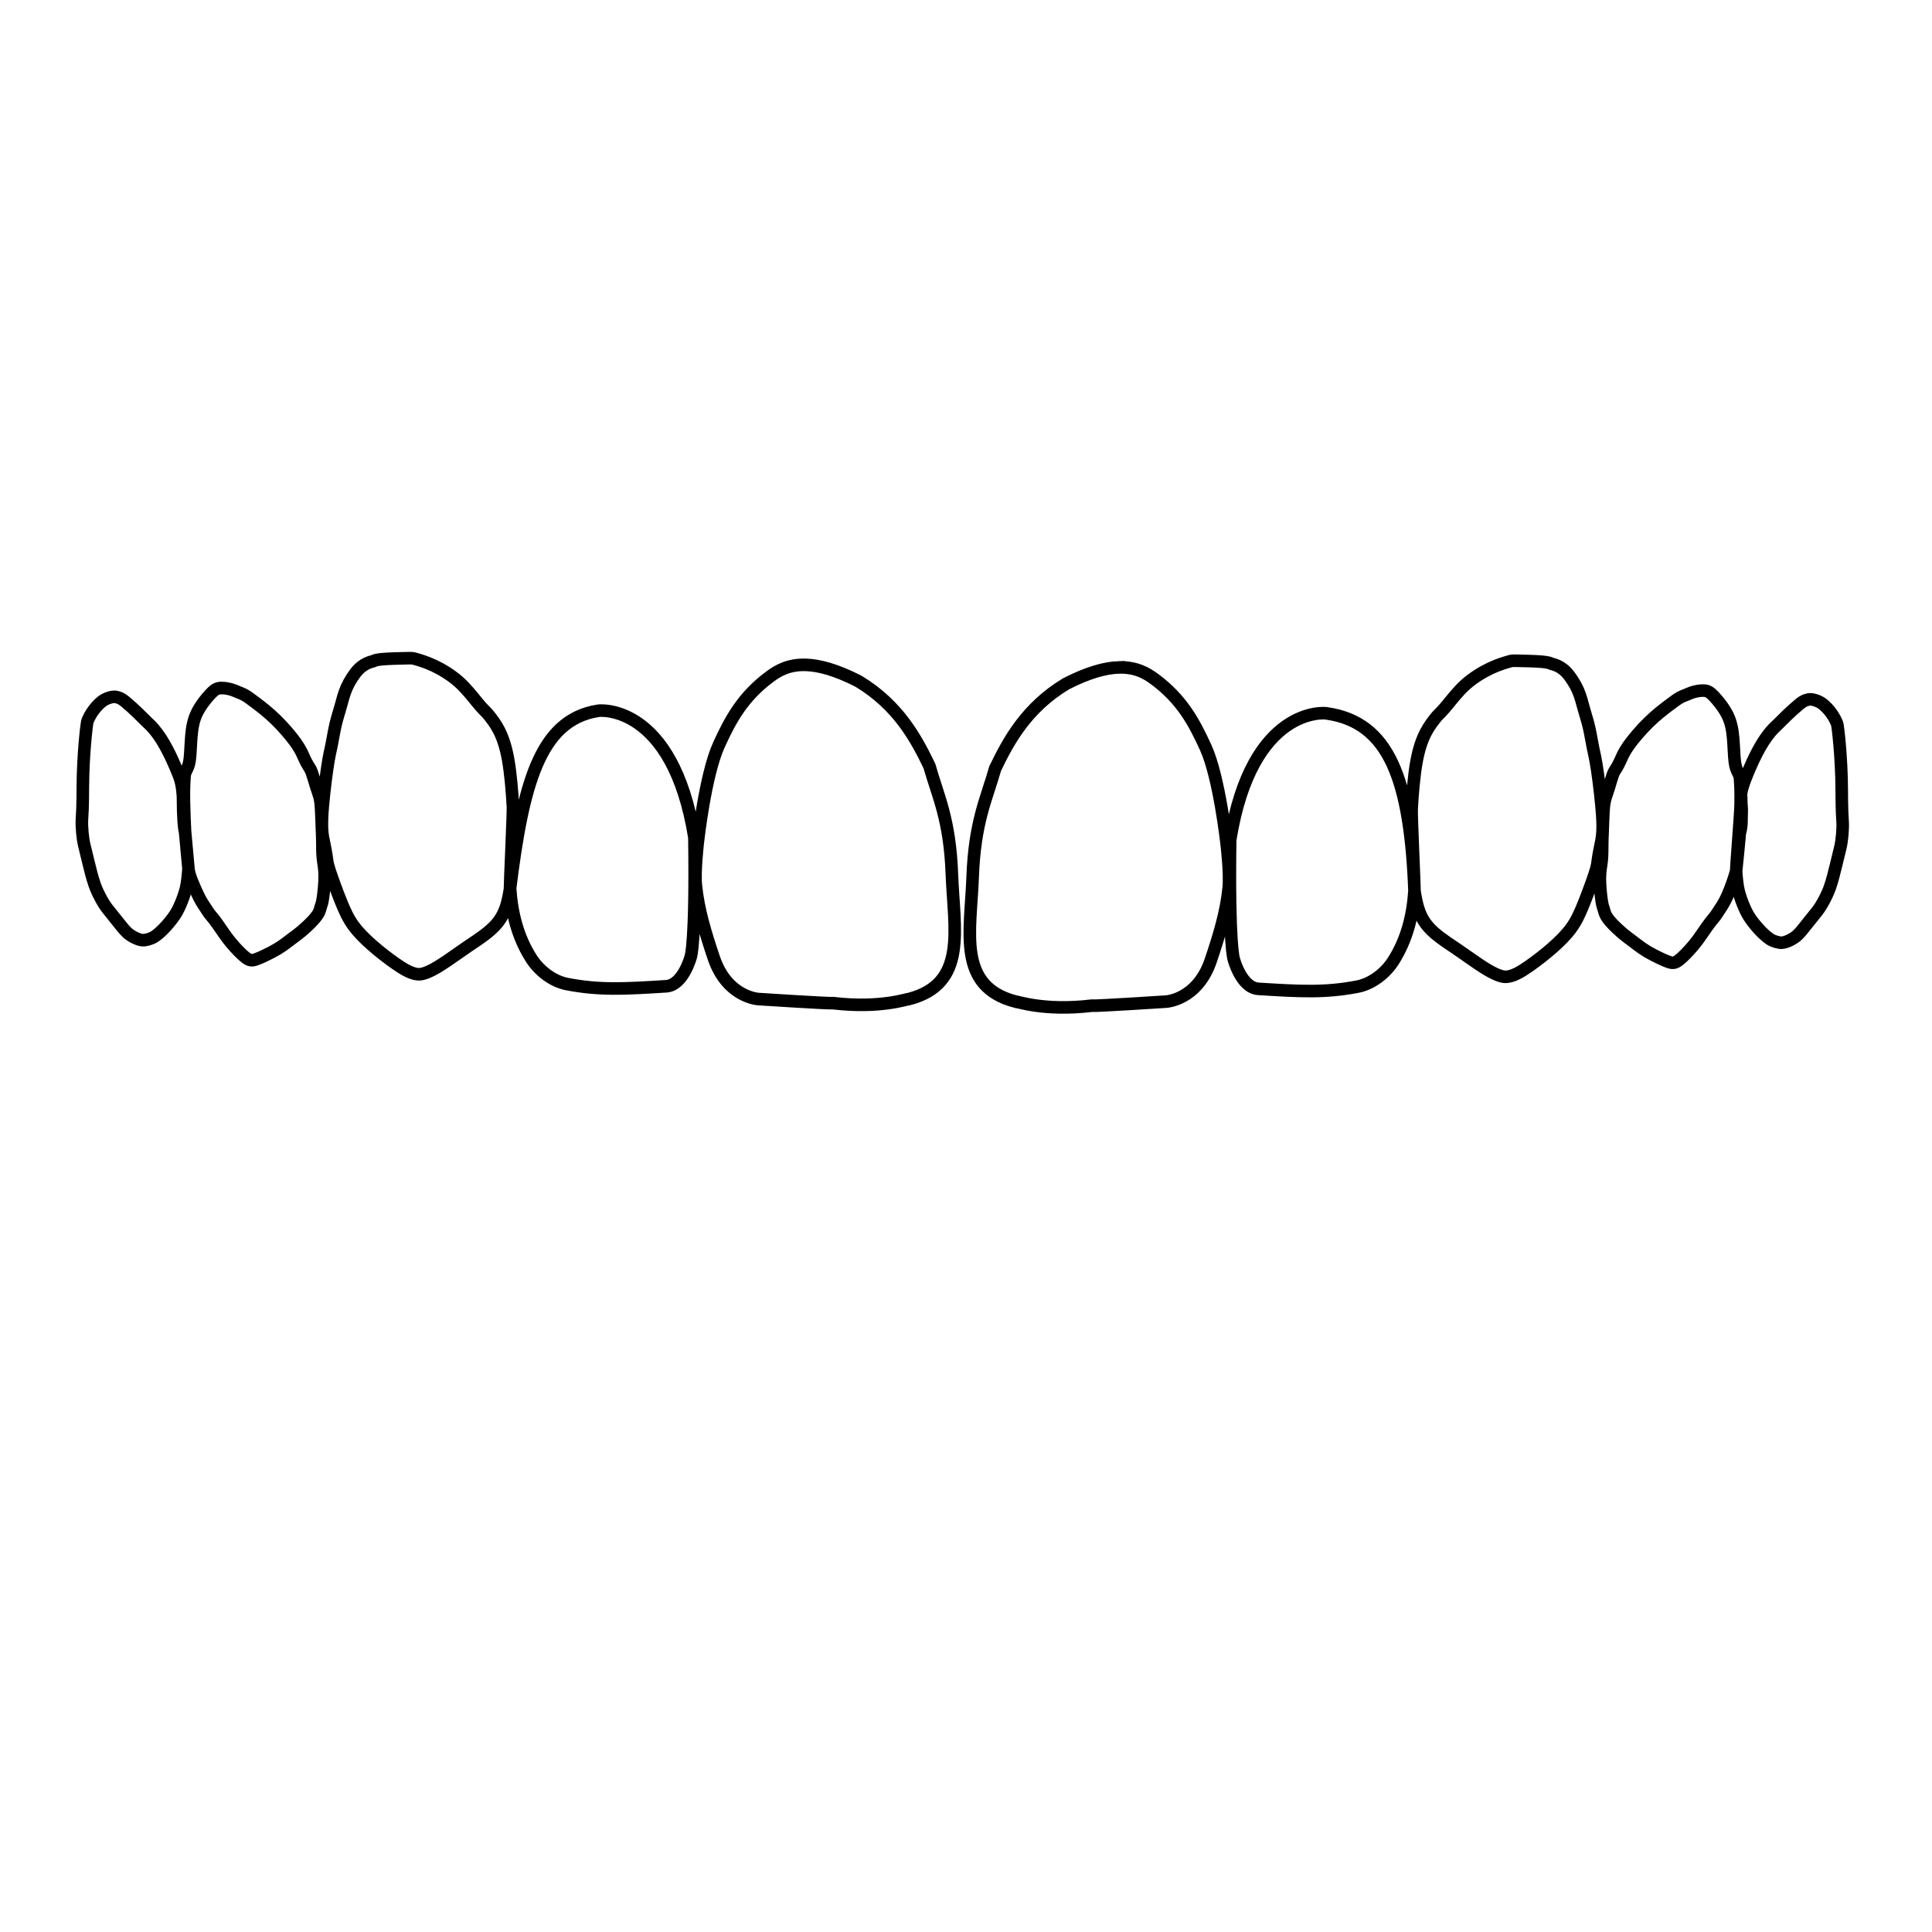
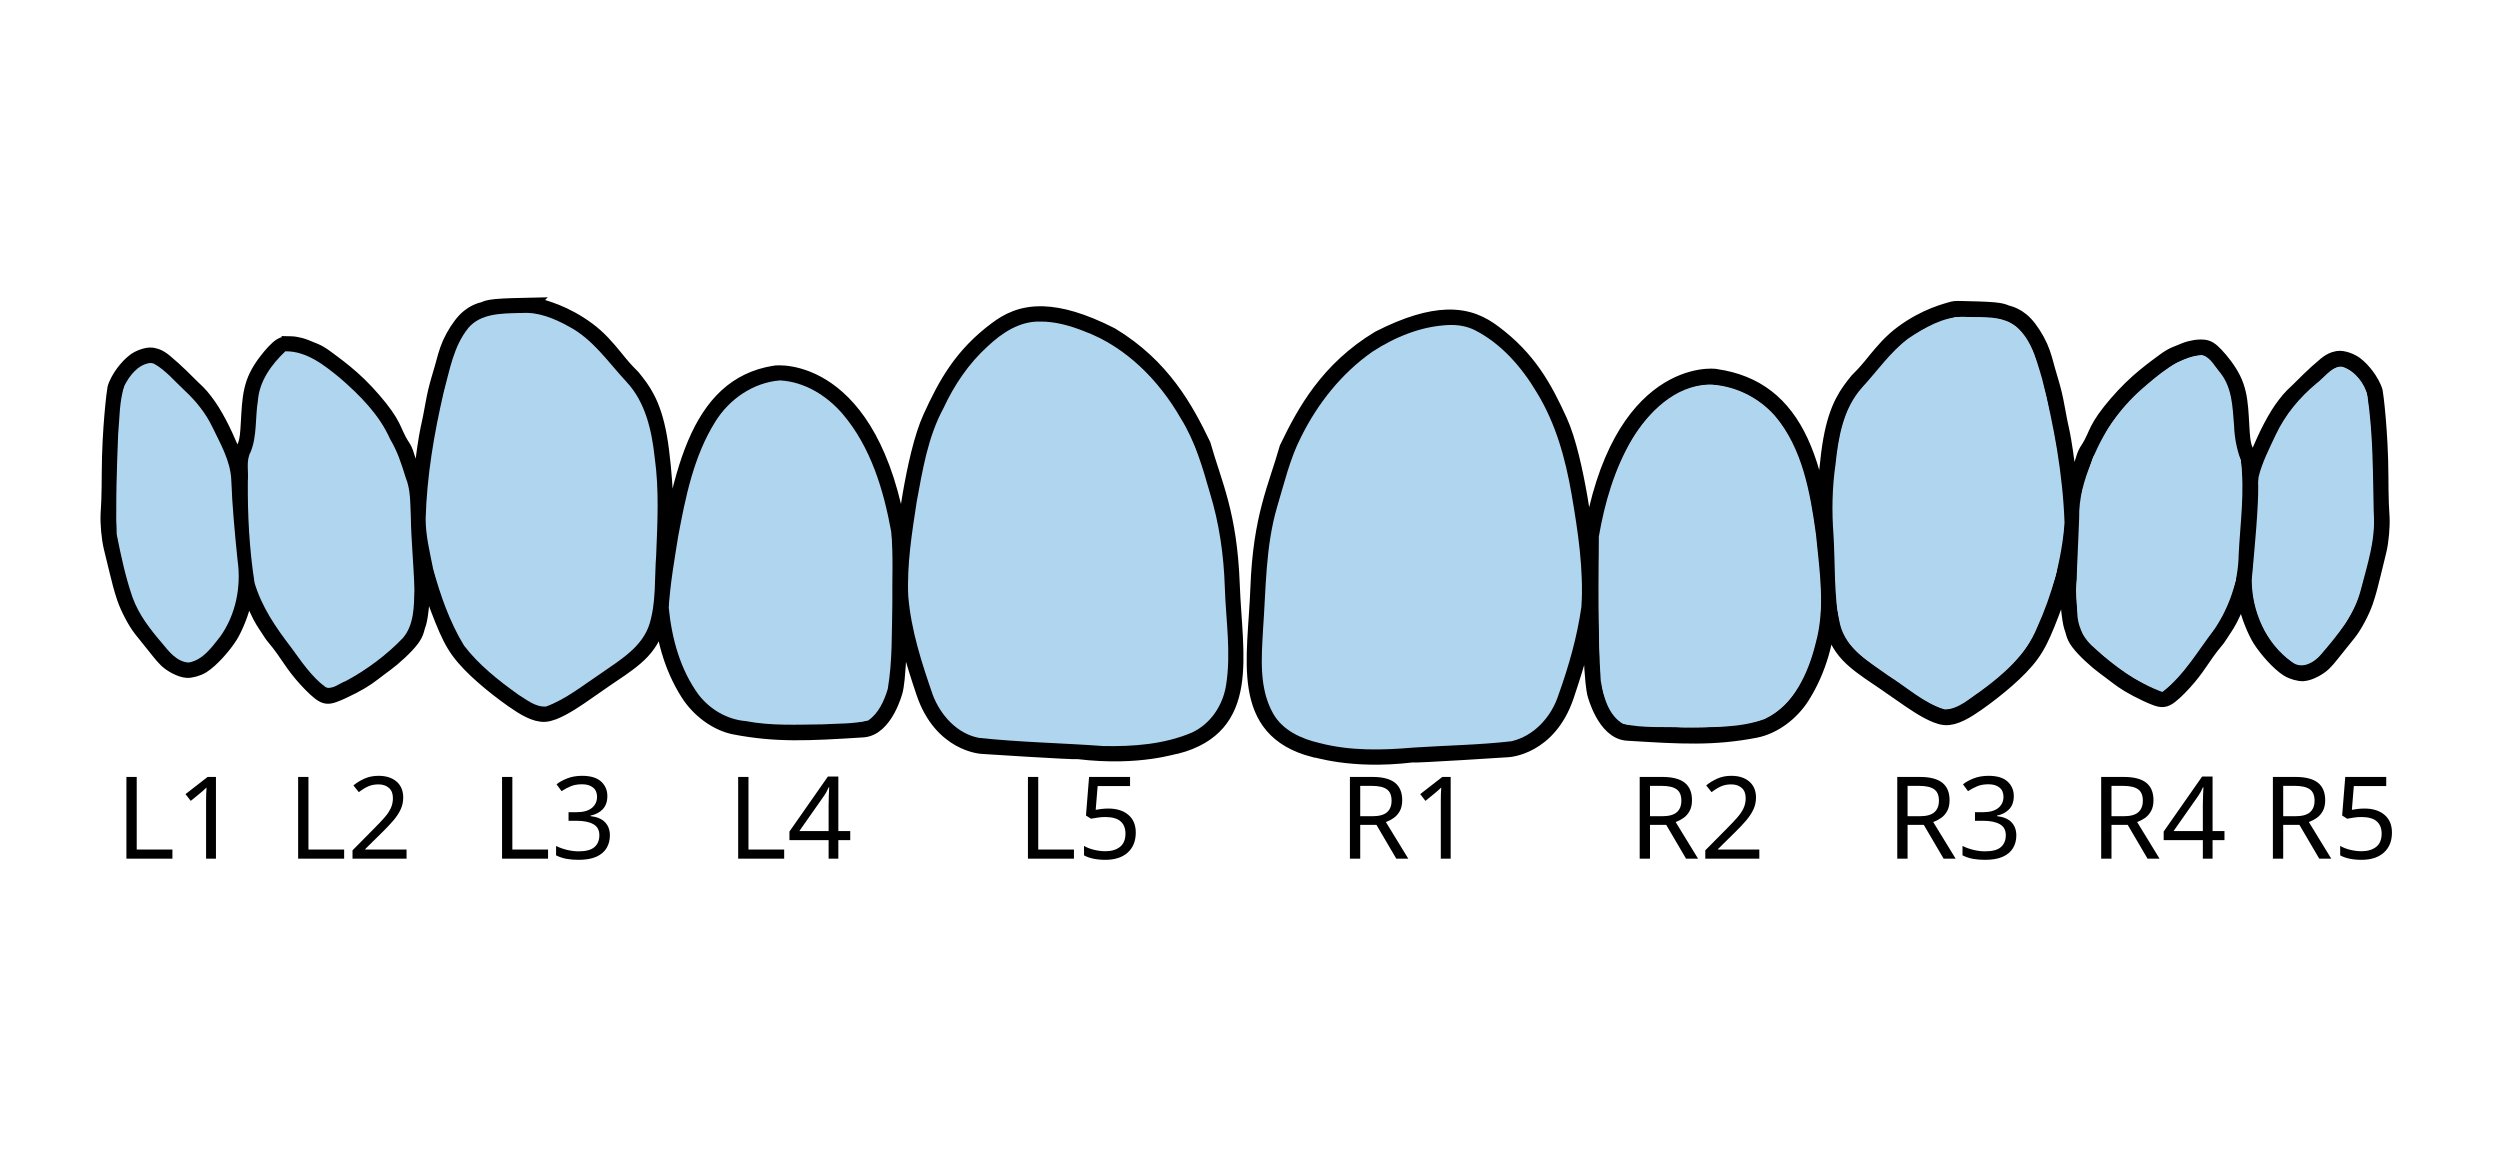
- <svg xmlns="http://www.w3.org/2000/svg" width="1080" height="1080" viewBox="0 0 1080 1080">
-   <g id="layer1">
-     <path id="path1" fill="none" stroke="#000000" stroke-width="7.027" d="m227.293,367.955c-3.3,0.07-9.899,0.204-13.603,0.54-3.704,0.336-4.51,0.875-5.183,1.144-0.674,0.27-1.213,0.269-2.56,0.808-1.347,0.538-3.579,1.656-5.787,3.994-2.208,2.338-4.753,6.298-6.345,9.881-1.592,3.583-2.417,7.139-3.359,10.503-0.942,3.363-2.02,6.6-2.896,10.371-0.876,3.771-1.546,8.084-2.22,11.383-0.674,3.3-1.346,5.586-2.424,12.926-1.078,7.34-2.559,19.734-2.896,27.546-0.337,7.812,0.47,11.041,1.144,14.206,0.673,3.165,1.21,6.263,1.48,8.283,0.27,2.02,0.269,2.964,1.616,7.14,1.347,4.175,4.046,11.592,6.336,17.27,2.29,5.678,4.211,9.7,6.935,13.444,2.725,3.744,6.42,7.443,10.485,11.011,4.065,3.568,8.583,7.089,13.045,10.217,4.461,3.128,9.561,6.295,13.753,5.969,4.191-0.327,10.649-4.463,14.878-7.321,4.229-2.858,7.448-5.229,11.424-7.925,3.976-2.696,8.843-5.808,12.736-9.168,3.892-3.36,7.128-7.289,9.118-13.535,0.905-2.838,1.606-6.404,2.179-10.004,0.937,14.138,4.359,27.295,11.71,38.934,4.431,7.016,12.052,12.984,20.202,14.547,17.906,3.433,31.66,2.714,55.355,1.212,9.572-0.607,13.739-16.567,13.739-16.567,0,0,2.828-7.274,2.02-66.671-12.122-75.155-53.335-71.114-54.143-70.71-32.718,5.354-41.801,42.207-48.949,99.652-0.062-3.103,1.842-42.255,1.641-46.108-0.436-8.382-1.322-18.749-2.673-26.325-1.352-7.576-3.219-12.674-5.206-16.512-1.987-3.839-4.106-6.465-6.227-9.091-1.616-1.616-3.234-3.232-5.792-6.327-2.557-3.095-6.123-7.757-10.358-11.529-4.235-3.772-9.488-6.954-13.893-9.023-4.405-2.069-8.245-3.166-10.113-3.699-1.867-0.533-1.87-0.535-5.17-0.467zm621.254,1.43c-3.3-0.07-3.302-0.07-5.17,0.467-1.867,0.533-5.707,1.63-10.113,3.699-4.405,2.069-9.658,5.251-13.893,9.023-4.235,3.772-7.801,8.433-10.358,11.529-2.557,3.095-4.175,4.711-5.791,6.327-2.121,2.626-4.241,5.253-6.227,9.091-1.987,3.838-3.854,8.936-5.206,16.512-1.352,7.576-2.238,17.943-2.673,26.325-0.2,3.853,1.695,43.799,1.637,46.902-2.28-63.982-14.378-95.4-48.945-100.446-0.808-0.404-42.022-4.444-54.143,70.71-0.808,59.396,2.02,66.671,2.02,66.671,0,0,4.167,15.96,13.739,16.567,23.696,1.502,37.449,2.221,55.355-1.212,8.15-1.563,15.771-7.531,20.202-14.547,7.351-11.639,10.773-24.796,11.71-38.934,0.573,3.599,1.274,7.165,2.179,10.003,1.991,6.246,5.226,10.174,9.118,13.535,3.892,3.36,8.76,6.472,12.736,9.168,3.976,2.696,7.195,5.067,11.424,7.925,4.229,2.858,10.687,6.994,14.878,7.321,4.191,0.327,9.291-2.841,13.753-5.968,4.461-3.128,8.98-6.649,13.044-10.217,4.065-3.568,7.76-7.267,10.485-11.011,2.725-3.744,4.645-7.766,6.935-13.444,2.29-5.678,4.989-13.095,6.336-17.27,1.347-4.175,1.346-5.119,1.616-7.14,0.27-2.02,0.806-5.118,1.48-8.283,0.674-3.165,1.481-6.395,1.144-14.206-0.336-7.812-1.818-20.206-2.896-27.546-1.077-7.34-1.75-9.627-2.424-12.926-0.674-3.3-1.344-7.612-2.219-11.383-0.876-3.771-1.954-7.008-2.896-10.371-0.942-3.363-1.762-6.92-3.354-10.503-1.592-3.583-4.142-7.543-6.35-9.881-2.208-2.338-4.44-3.455-5.787-3.994-1.347-0.538-1.886-0.538-2.56-0.808-0.674-0.27-1.48-0.807-5.183-1.144-3.704-0.336-10.303-0.473-13.603-0.54zm-397.976,2.283c-9.441-0.325-15.451,3.031-20.166,6.536-15.147,11.26-21.972,23.793-28.572,38.285-7.634,16.762-11.715,54.003-11.715,54.003,0,0-1.931,16.217-1.144,24.283,1.353,13.862,5.565,27.369,9.999,40.572,7.514,22.375,25.145,23.143,25.145,23.143,0,0,39.426,2.568,41.712,2.283,26.571,3.143,41.716-2.568,42.288-2.283,32.857-8.571,25.139-38.859,23.997-69.716-1.143-30.857-7.711-43.428-12.568-60.57-7.428-15.428-17.429-33.997-39.715-47.426-12.5-6.375-21.918-8.856-29.262-9.109zm174.699,1.43c-7.343,0.253-16.762,2.734-29.262,9.109-22.285,13.429-32.286,31.998-39.715,47.426-4.857,17.143-11.425,29.718-12.568,60.575-1.143,30.857-8.86,61.14,23.997,69.712,0.572-0.285,15.717,5.43,42.288,2.288,2.286,0.285,41.712-2.288,41.712-2.288,0,0,17.631-0.769,25.145-23.143,4.434-13.204,8.646-26.71,9.999-40.572,0.787-8.066-1.144-24.283-1.144-24.283,0,0-4.081-37.236-11.715-53.998-6.6-14.492-13.425-27.03-28.572-38.289-4.715-3.505-10.725-6.861-20.166-6.536zM124.208,384.613c-0.477-0.009-0.938,0.007-1.366,0.053-1.714,0.191-2.932,0.865-5.17,3.218-2.238,2.353-5.498,6.387-7.498,10.435-2,4.048-2.741,8.111-3.159,12.808-0.418,4.698-0.511,10.029-0.94,13.362-0.429,3.333-1.192,4.667-1.716,5.714-0.524,1.048-0.81,1.811-0.953,2.192-0.143,0.381-0.143,0.379-0.286,2.378-0.143,2-0.429,6.002-0.286,13.716,0.09,4.85,0.345,10.816,0.608,16.449-0.083-0.339-0.205-0.687-0.25-1.008-0.623-4.495-0.545-6.251-0.787-10.729-0.109-2.016-0.028-6.419-0.158-8.456-0.307-4.797-0.98-7.851-2.001-10.671-0.785-2.167-2.618-6.463-4.067-9.6-1.76-3.812-3.694-7.55-5.914-11.097-1.424-2.276-4.02-5.79-5.923-7.684-0.801-0.798-1.629-1.573-2.451-2.351-0.987-0.935-2.552-2.494-3.518-3.463-0.419-0.421-0.839-0.841-1.262-1.257-1.905-1.874-5.123-4.786-7.194-6.477-1.161-0.948-2.393-1.77-3.799-2.229-0.454-0.148-0.927-0.265-1.412-0.345-2.196-0.362-5.745,1.025-7.534,2.383-1.83,1.39-3.438,3.151-4.852,5.029-1.296,1.722-3.108,4.755-3.599,6.845-0.196,0.834-2.34,17.2-2.415,36.624-0.014,3.924-0.048,7.845-0.186,11.751-0.07,1.989-0.217,3.981-0.318,5.973-0.2,3.954,0.371,10.384,1.303,14.238,0.392,1.623,1.482,6.026,2.396,9.849,0.991,4.142,2.03,8.28,3.404,12.282,1.375,4.004,4.525,10.159,7.162,13.467,1.875,2.351,5.316,6.58,7.616,9.5,1.036,1.315,2.11,2.59,3.286,3.726,1.98,1.913,6.048,4.155,8.787,4.321,1.465,0.089,4.538-0.659,6.5-1.906,4.016-2.554,9.306-8.63,11.946-12.831,2.105-3.349,5.226-10.702,6.205-16.399,0.269-1.566,0.714-5.04,0.935-8.71,0.007,0.026-5.35-58.959,0.014,0.061,0.345,3.798,3.047,9.473,4.857,13.521,1.81,4.048,3.432,6.335,4.48,7.907,1.048,1.571,1.523,2.429,2.238,3.381,0.714,0.952,1.667,1.996,2.81,3.472,1.143,1.476,2.476,3.383,3.976,5.574,1.5,2.19,3.166,4.668,5.642,7.621,2.476,2.952,5.763,6.378,8.025,8.093,2.262,1.714,3.5,1.713,5.81,0.903,2.309-0.81,5.69-2.427,8.333-3.808,2.643-1.381,4.546-2.525,6.332-3.763,1.786-1.238,3.451-2.572,5.165-3.858,1.714-1.286,3.476-2.52,5.524-4.235,2.048-1.714,4.385-3.907,6.123-5.764,1.738-1.857,2.878-3.378,3.545-4.711,0.667-1.333,0.858-2.477,1.144-3.381,0.286-0.905,0.668-1.571,1.144-4.666,0.476-3.095,1.046-8.623,0.999-12.718-0.047-4.095-0.713-6.762-1.021-9.804-0.308-3.042-0.258-6.456-0.286-9.028-0.028-2.571-0.133-4.3-0.254-7.543-0.121-3.244-0.257-8.005-0.468-11.243-0.21-3.238-0.495-4.953-0.971-6.668-0.476-1.714-1.144-3.426-1.906-5.855-0.762-2.429-1.618-5.572-2.31-7.457-0.692-1.885-1.217-2.511-1.884-3.558-0.667-1.048-1.474-2.515-2.369-4.507-0.896-1.992-1.88-4.509-4.566-8.324-2.686-3.815-7.073-8.928-11.247-13.004-4.174-4.075-8.135-7.115-11.02-9.3-2.885-2.185-4.697-3.518-6.173-4.375-1.476-0.857-2.618-1.237-3.903-1.761-1.286-0.523-2.714-1.191-4.534-1.67-1.365-0.359-2.949-0.611-4.38-0.635zm827.425,1.43c-1.43,0.026-3.015,0.276-4.38,0.636-1.82,0.48-3.249,1.146-4.534,1.67-1.286,0.523-2.427,0.908-3.903,1.766-1.476,0.857-3.288,2.191-6.173,4.375-2.885,2.185-6.842,5.22-11.016,9.295-4.174,4.075-8.565,9.188-11.252,13.004-2.686,3.815-3.67,6.332-4.566,8.324-0.896,1.992-1.703,3.459-2.369,4.507-0.667,1.048-1.191,1.673-1.884,3.558-0.692,1.885-1.548,5.029-2.31,7.457-0.762,2.429-1.43,4.141-1.906,5.855-0.476,1.714-0.762,3.429-0.971,6.667-0.21,3.238-0.347,7.999-0.467,11.243-0.12,3.244-0.227,4.972-0.254,7.543-0.026,2.571,0.019,5.986-0.286,9.028-0.307,3.042-0.974,5.709-1.021,9.804-0.043,4.095,0.523,9.623,0.998,12.718,0.476,3.095,0.858,3.761,1.144,4.666,0.286,0.905,0.477,2.048,1.144,3.381,0.667,1.333,1.807,2.854,3.545,4.711,1.738,1.857,4.075,4.05,6.123,5.764,2.048,1.714,3.81,2.954,5.524,4.239,1.714,1.286,3.379,2.615,5.165,3.853,1.786,1.238,3.689,2.382,6.332,3.763,2.643,1.381,6.024,2.999,8.333,3.808,2.309,0.81,3.548,0.811,5.81-0.903,2.262-1.714,5.548-5.14,8.025-8.093,2.476-2.952,4.142-5.43,5.642-7.621,1.5-2.19,2.833-4.097,3.976-5.574,1.143-1.476,2.095-2.52,2.809-3.472,0.714-0.952,1.19-1.81,2.238-3.381,1.048-1.571,2.67-3.859,4.48-7.907,1.81-4.048,3.809-9.854,4.856-13.521,0.009-0.019,0.009-0.035,0.019-0.062,0.221,3.669,0.666,7.14,0.935,8.705,0.979,5.697,4.1,13.05,6.205,16.399,2.64,4.201,7.93,10.277,11.946,12.831,1.961,1.248,5.035,1.995,6.5,1.906,2.739-0.166,6.808-2.407,8.787-4.321,1.176-1.137,2.25-2.411,3.286-3.726,2.3-2.919,5.741-7.148,7.616-9.5,2.638-3.307,5.787-9.458,7.162-13.462,1.374-4.002,2.413-8.144,3.404-12.287,0.915-3.823,2.009-8.226,2.401-9.849,0.931-3.854,1.499-10.284,1.298-14.238-0.101-1.992-0.248-3.984-0.318-5.973-0.138-3.906-0.171-7.827-0.186-11.751-0.079-19.423-2.219-35.79-2.415-36.624-0.492-2.089-2.303-5.123-3.599-6.845-1.414-1.878-3.022-3.639-4.852-5.029-1.789-1.358-5.339-2.745-7.534-2.383-0.485,0.079-0.958,0.197-1.411,0.345-1.406,0.458-2.638,1.281-3.799,2.229-2.071,1.691-5.289,4.603-7.194,6.477-0.423,0.416-0.843,0.837-1.262,1.257-0.965,0.969-2.531,2.528-3.518,3.463-0.822,0.778-1.65,1.554-2.451,2.351-1.903,1.894-4.499,5.408-5.923,7.684-2.22,3.547-4.154,7.286-5.914,11.097-1.448,3.136-3.282,7.433-4.067,9.6-1.021,2.819-2.822,7.528-2.272,10.469-0.026,4.027,0.404,5.628,0.295,7.644-0.242,4.478,0.23,7.392-0.964,11.744-0.088,0.315-2.09,21.69-2.173,22.032,0.263-5.636,2.438-32.619,2.527-37.473,0.143-7.714-0.143-11.716-0.285-13.716-0.143-2-0.143-1.998-0.286-2.378-0.143-0.38-0.429-1.145-0.953-2.192-0.523-1.048-1.287-2.381-1.716-5.714-0.429-3.333-0.522-8.664-0.94-13.362-0.418-4.698-1.159-8.761-3.159-12.809-2-4.048-5.26-8.082-7.498-10.435-2.238-2.353-3.455-3.028-5.17-3.218-0.429-0.044-0.889-0.061-1.366-0.053" />
-     <path class="interactive-path" id="path14" fill="transparent" data-tooth="L1" d="m63.65,392.712c-5.204,0.725-8.813,5.443-11.049,9.846-2.24,6.743-2.042,14.012-2.704,21.021-0.552,14.433-1.121,28.9-0.619,43.338,1.829,9.209,3.782,18.464,6.873,27.341,2.714,7.518,7.67,13.847,12.817,19.845,2.968,3.638,6.396,8.046,11.493,8.321,6.132-1.067,10.016-6.648,13.619-11.217,6.797-9.491,9.194-21.688,7.525-33.157-1.178-11.663-2.308-23.307-2.73-35.023-0.463-8.193-4.757-15.473-8.222-22.705-2.875-5.956-7.052-11.108-11.86-15.609-4.356-4.003-8.208-8.83-13.433-11.73-0.543-0.208-1.129-0.29-1.709-0.271z" />
-     <path class="interactive-path" id="path15" fill="transparent" data-tooth="L2" d="m122.237,387.705c-5.939,5.666-11.196,12.818-11.808,21.27-1.22,7.389-0.324,15.256-3.153,22.243-2.113,3.822-0.828,8.461-1.214,12.61-0.125,14.739,0.628,29.53,2.917,44.095,3.039,10.315,9.194,19.315,15.674,27.754,4.539,6.143,8.843,12.807,15.068,17.388,3.058,1.226,5.932-1.664,8.683-2.585,9.125-4.923,17.62-11.193,24.806-18.68,4.881-5.712,4.816-13.817,4.986-20.924-0.28-10.808-1.436-21.565-1.576-32.378-0.263-5.468-0.082-11.073-2.22-16.231-1.733-5.731-3.631-11.429-6.716-16.596-4.672-10.539-12.982-18.851-21.548-26.318-6.774-5.57-14.515-11.78-23.707-11.718z" />
-     <path class="interactive-path" id="path16" fill="transparent" data-tooth="L3" d="m223.405,371.064c-7.528,0.198-16.49,0.168-21.825,6.432-6.426,7.898-8.118,18.319-10.705,27.881-4.18,17.959-7.281,36.277-7.813,54.736-0.016,7.32,1.809,14.487,3.211,21.627,3.153,11.559,7.16,23.071,13.415,33.344,6.401,8.412,14.865,15.029,23.386,21.172,3.703,2.233,7.543,5.564,12.137,5.216,8.825-3.254,16.228-9.372,23.998-14.515,8.058-5.639,17.665-11.248,20.803-21.231,2.925-9.64,2.123-19.884,2.885-29.816,0.557-14.075,1.333-28.233-0.641-42.241-1.263-11.629-3.932-23.855-12.127-32.702-7.928-8.48-14.633-18.626-25.214-24.153-6.216-3.427-13.086-6.275-20.335-5.759-0.392,0.002-0.783,0.005-1.175,0.009z" />
-     <path class="interactive-path" id="path17" fill="transparent" data-tooth="L4" d="m336.484,400.248c-11.561,0.916-21.986,8.138-28.001,17.898-9.348,14.947-12.881,32.586-16.067,49.681-1.635,10.236-3.448,20.494-4.082,30.847,1.319,13.361,5,26.97,13.081,37.887,4.933,6.245,12.291,10.577,20.287,11.219,10.926,2.122,22.101,1.529,33.163,1.419,6.596-0.392,13.366-0.127,19.817-1.661,4.534-3.117,6.945-8.526,8.495-13.642,2.084-12.188,1.692-24.64,1.988-36.961-0.133-10.387,0.476-20.824-0.497-31.178-3.287-18.105-8.851-36.639-20.966-50.907-6.803-7.971-16.567-14.06-27.218-14.601z" />
-     <path class="interactive-path" id="path18" fill="transparent" data-tooth="L5" d="m449.025,374.765c-8.726-0.185-16.392,4.887-22.496,10.652-8.273,7.45-14.548,16.816-19.228,26.865-6.747,12.465-9.012,26.666-11.574,40.433-2.071,13.575-4.31,27.296-3.653,41.072,1.206,14.661,5.822,28.783,10.588,42.612,3.305,8.704,10.476,16.85,19.946,18.632,17.94,1.95,36.028,2.224,54.002,3.568,12.914,0.225,26.277-0.726,38.285-5.848,8.092-3.722,13.474-11.896,14.807-20.582,2.238-14.034-0.117-28.249-0.557-42.332-0.443-13.887-2.401-27.737-6.508-41.033-3.145-11.051-6.41-22.225-12.528-32.068-9.489-16.51-23.698-30.981-41.786-37.752-6.133-2.439-12.645-4.296-19.298-4.22z" />
-     <path class="interactive-path" id="path19" fill="transparent" data-tooth="R1" d="m626.396,376.258c-11.958,0.398-23.463,5.124-33.388,11.592-13.339,9.36-23.724,22.479-30.91,37.029-4.798,9.461-7.224,19.888-10.259,29.995-5.11,17.333-4.843,35.546-6.151,53.403-0.652,12.083-1.804,25.204,4.349,36.179,4.135,7.378,12.307,11.048,20.218,12.848,13.273,3.466,27.13,3.106,40.668,1.943,14.127-0.943,28.328-1.113,42.397-2.739,9.802-2.304,17.302-10.648,20.307-20.042,4.449-12.384,8.1-25.151,9.944-38.197,1.004-16.352-1.502-32.692-4.26-48.766-2.643-15.311-6.831-30.599-15.021-43.949-6.514-10.982-15.327-21.169-26.838-27.053-3.425-1.716-7.247-2.368-11.057-2.241z" />
-     <path class="interactive-path" id="path20" fill="transparent" data-tooth="R2" d="m738.534,402.056c-14.491,0.525-25.88,11.907-32.994,23.609-7.64,12.905-11.912,27.612-14.431,42.275,0.269,20.745-0.559,41.543,0.825,62.252,1.161,6.903,3.219,14.996,9.668,18.78,8.683,2.003,17.773,1.154,26.626,1.565,11.591-0.219,23.693,0.403,34.742-3.674,12.698-5.971,18.896-20.013,22.072-32.897,4.282-15.434,1.588-31.551,0.089-47.176-2.495-17.894-5.746-37.075-17.819-51.27-7.168-8.091-17.934-13.357-28.779-13.466z" />
-     <path class="interactive-path" id="path21" fill="transparent" data-tooth="R3" d="m848.505,372.695c-8.54,0.151-16.282,4.754-23.239,9.301-7.908,5.931-13.628,14.227-20.259,21.462-8.036,9.034-10.144,21.357-11.37,32.971-1.506,10.258-1.664,20.616-0.888,30.941,0.826,12.9-0.016,26.066,2.89,38.742,2.669,10.521,12.818,16.166,20.959,22.084,7.983,4.96,15.155,11.781,24.305,14.533,5.975-0.05,10.679-4.727,15.417-7.824,10.007-7.285,19.781-15.831,24.566-27.568,6.513-14.336,10.768-29.76,11.9-45.483-0.741-21.084-4.597-41.991-9.742-62.415-2.691-8.972-5.298-19.838-14.351-24.475-6.283-2.899-13.482-1.868-20.188-2.268z" />
-     <path class="interactive-path" id="path22" fill="transparent" data-tooth="R4" d="m951.707,389.285c-9.996,1.13-17.973,8.26-25.299,14.578-9.939,8.627-17.496,19.739-22.082,32.06-3.146,7.595-5.383,15.615-5.198,23.902-0.43,14.332-1.793,28.73-0.69,43.05,0.681,5.217,3.233,9.996,7.379,13.282,8.557,7.935,18.379,14.998,29.35,19.022,9.493-7.365,15.6-18.126,22.801-27.569,6.194-9.435,10.09-20.451,10.228-31.804,0.664-13.63,2.7-27.398,0.929-41.009-1.795-4.872-2.75-9.887-2.919-15.082-0.655-7.856-0.799-16.345-6.004-22.809-2.32-2.663-4.17-6.68-7.796-7.627-0.233-0.009-0.467-0.012-0.7,0.005z" />
-     <path class="interactive-path" id="path23" fill="transparent" data-tooth="R5" d="m1012.071,394.283c-4.295,0.621-6.881,4.923-10.226,7.297-7.318,6.105-13.494,13.529-17.57,22.181-2.788,5.988-5.975,12.052-7.481,18.444-0.044,14.91-1.658,29.705-2.93,44.539,0.065,13.432,6.111,27.445,17.254,35.306,4.206,3.631,9.932,0.381,12.846-3.26,7.293-8.459,14.687-17.439,17.316-28.573,2.762-10.494,6.208-21.1,5.429-32.098-0.412-17.048-0.201-34.23-2.751-51.127-1.126-5.496-5.252-10.635-10.548-12.571-0.439-0.1-0.889-0.15-1.339-0.137z" />
+ <svg xmlns="http://www.w3.org/2000/svg" height="500" id="svg1" version="1.1" viewBox="0 0 1080 500" width="1080">
+   <defs id="defs1" />
+   <g id="layer1" transform="translate(15.82244,-286.5979)">
+     <path class="interactive-path" d="m 212.18,418.721 c -3.292,0.07 -9.875,0.203 -13.57,0.539 -3.695,0.336 -4.499,0.873 -5.171,1.141 -0.672,0.269 -1.21,0.268 -2.554,0.806 -1.344,0.537 -3.57,1.652 -5.773,3.984 -2.203,2.332 -4.741,6.283 -6.33,9.857 -1.588,3.574 -2.411,7.122 -3.35,10.477 -0.94,3.355 -2.015,6.584 -2.889,10.346 -0.874,3.762 -1.542,8.064 -2.214,11.356 -0.672,3.292 -1.343,5.573 -2.418,12.895 -1.075,7.323 -2.553,19.686 -2.889,27.479 -0.336,7.793 0.469,11.014 1.141,14.172 0.672,3.157 1.207,6.248 1.476,8.263 0.269,2.015 0.268,2.957 1.612,7.122 1.344,4.165 4.036,11.564 6.321,17.228 2.285,5.664 4.2,9.676 6.918,13.411 2.718,3.735 6.404,7.425 10.459,10.984 4.055,3.559 8.562,7.072 13.013,10.192 4.45,3.12 9.538,6.28 13.719,5.954 4.181,-0.326 10.623,-4.452 14.842,-7.303 4.219,-2.851 7.43,-5.216 11.396,-7.905 3.966,-2.69 8.822,-5.794 12.705,-9.146 3.883,-3.352 7.111,-7.271 9.096,-13.502 0.902,-2.831 1.602,-6.389 2.173,-9.979 0.935,14.104 4.348,27.228 11.682,38.839 4.42,6.999 12.023,12.953 20.153,14.511 17.863,3.425 31.582,2.707 55.22,1.209 9.549,-0.605 13.705,-16.526 13.705,-16.526 0,0 2.821,-7.256 2.015,-66.508 -12.092,-74.971 -53.205,-70.941 -54.011,-70.538 -32.638,5.341 -41.7,42.104 -48.83,99.409 -0.061,-3.095 1.837,-42.152 1.637,-45.995 -0.435,-8.362 -1.318,-18.704 -2.667,-26.261 -1.348,-7.557 -3.212,-12.643 -5.193,-16.472 -1.982,-3.829 -4.096,-6.449 -6.212,-9.069 -1.612,-1.612 -3.227,-3.224 -5.777,-6.312 -2.551,-3.088 -6.108,-7.738 -10.332,-11.5 -4.225,-3.763 -9.465,-6.937 -13.859,-9.001 -4.395,-2.064 -8.225,-3.158 -10.088,-3.69 -1.863,-0.532 -1.865,-0.534 -5.157,-0.466 z m 619.74,1.426 c -3.292,-0.07 -3.294,-0.07 -5.157,0.466 -1.863,0.532 -5.693,1.626 -10.088,3.69 -4.395,2.064 -9.635,5.239 -13.859,9.001 -4.225,3.763 -7.782,8.413 -10.332,11.5 -2.551,3.088 -4.165,4.699 -5.777,6.312 -2.116,2.62 -4.23,5.24 -6.212,9.069 -1.982,3.829 -3.845,8.915 -5.193,16.472 -1.348,7.557 -2.232,17.899 -2.667,26.261 -0.2,3.844 1.691,43.692 1.633,46.787 -2.274,-63.826 -14.343,-95.168 -48.826,-100.201 -0.806,-0.403 -41.919,-4.434 -54.011,70.538 -0.806,59.252 2.015,66.508 2.015,66.508 0,0 4.156,15.921 13.706,16.526 23.638,1.498 37.358,2.216 55.22,-1.209 8.13,-1.559 15.733,-7.512 20.153,-14.511 7.333,-11.611 10.747,-24.735 11.682,-38.839 0.571,3.59 1.271,7.148 2.173,9.979 1.986,6.231 5.213,10.15 9.096,13.502 3.883,3.352 8.739,6.456 12.705,9.146 3.966,2.69 7.178,5.054 11.396,7.905 4.219,2.851 10.661,6.977 14.842,7.303 4.181,0.326 9.269,-2.834 13.719,-5.954 4.45,-3.12 8.958,-6.633 13.013,-10.192 4.055,-3.559 7.741,-7.249 10.459,-10.984 2.718,-3.735 4.634,-7.747 6.918,-13.411 2.285,-5.664 4.977,-13.063 6.321,-17.228 1.344,-4.165 1.343,-5.107 1.612,-7.122 0.269,-2.015 0.804,-5.106 1.476,-8.263 0.672,-3.157 1.477,-6.379 1.141,-14.172 -0.336,-7.793 -1.814,-20.156 -2.889,-27.479 -1.075,-7.322 -1.746,-9.603 -2.418,-12.895 -0.672,-3.292 -1.341,-7.594 -2.214,-11.356 -0.874,-3.762 -1.949,-6.991 -2.889,-10.346 -0.939,-3.355 -1.758,-6.903 -3.346,-10.477 -1.588,-3.574 -4.132,-7.525 -6.334,-9.857 -2.203,-2.332 -4.429,-3.447 -5.773,-3.984 -1.344,-0.537 -1.882,-0.537 -2.554,-0.806 -0.672,-0.269 -1.476,-0.805 -5.171,-1.141 -3.695,-0.336 -10.278,-0.471 -13.57,-0.539 z m -397.006,2.278 c -9.418,-0.324 -15.413,3.024 -20.117,6.52 -15.11,11.232 -21.918,23.735 -28.502,38.191 -7.615,16.721 -11.686,53.871 -11.686,53.871 0,0 -1.927,16.177 -1.141,24.223 1.35,13.829 5.551,27.302 9.975,40.474 7.496,22.32 25.084,23.087 25.084,23.087 0,0 39.33,2.562 41.61,2.277 26.506,3.135 41.615,-2.562 42.185,-2.277 32.777,-8.55 25.078,-38.765 23.938,-69.546 -1.14,-30.782 -7.692,-43.322 -12.537,-60.423 -7.41,-15.391 -17.387,-33.915 -39.618,-47.31 -12.469,-6.359 -21.865,-8.835 -29.19,-9.087 z m 174.273,1.426 c -7.325,0.252 -16.721,2.728 -29.19,9.087 -22.231,13.396 -32.207,31.92 -39.618,47.31 -4.845,17.101 -11.397,29.646 -12.537,60.427 -1.14,30.782 -8.838,60.991 23.938,69.542 0.57,-0.285 15.679,5.417 42.185,2.282 2.28,0.285 41.61,-2.282 41.61,-2.282 0,0 17.588,-0.767 25.084,-23.087 4.423,-13.172 8.625,-26.645 9.975,-40.473 0.785,-8.046 -1.141,-24.223 -1.141,-24.223 0,0 -4.071,-37.146 -11.686,-53.867 -6.584,-14.456 -13.392,-26.964 -28.502,-38.196 -4.703,-3.496 -10.698,-6.844 -20.117,-6.52 z m -499.841,11.487 c -0.476,-0.009 -0.935,0.007 -1.363,0.053 -1.71,0.19 -2.924,0.863 -5.157,3.21 -2.233,2.347 -5.485,6.372 -7.48,10.409 -1.995,4.038 -2.734,8.091 -3.151,12.777 -0.417,4.686 -0.51,10.005 -0.937,13.33 -0.427,3.325 -1.189,4.655 -1.711,5.7 -0.523,1.045 -0.808,1.807 -0.951,2.187 -0.143,0.38 -0.143,0.378 -0.285,2.373 -0.143,1.995 -0.428,5.987 -0.285,13.683 0.09,4.838 0.344,10.79 0.607,16.409 -0.082,-0.338 -0.205,-0.685 -0.249,-1.005 -0.621,-4.484 -0.544,-6.236 -0.785,-10.703 -0.108,-2.011 -0.028,-6.403 -0.158,-8.435 -0.306,-4.786 -0.977,-7.832 -1.996,-10.645 -0.783,-2.162 -2.612,-6.447 -4.057,-9.576 -1.756,-3.802 -3.685,-7.532 -5.9,-11.07 -1.421,-2.271 -4.01,-5.776 -5.909,-7.665 -0.799,-0.796 -1.625,-1.569 -2.445,-2.345 -0.985,-0.932 -2.546,-2.488 -3.509,-3.455 -0.418,-0.42 -0.837,-0.839 -1.259,-1.254 -1.901,-1.87 -5.11,-4.775 -7.176,-6.461 -1.158,-0.945 -2.388,-1.765 -3.79,-2.223 -0.453,-0.148 -0.924,-0.265 -1.408,-0.344 -2.19,-0.361 -5.731,1.022 -7.516,2.377 -1.826,1.386 -3.43,3.143 -4.84,5.017 -1.293,1.718 -3.1,4.744 -3.591,6.828 -0.196,0.831 -2.334,17.158 -2.409,36.534 -0.014,3.914 -0.048,7.826 -0.186,11.722 -0.07,1.984 -0.216,3.971 -0.317,5.958 -0.2,3.944 0.37,10.359 1.299,14.204 0.391,1.619 1.478,6.011 2.391,9.825 0.989,4.132 2.025,8.26 3.396,12.252 1.371,3.994 4.514,10.135 7.145,13.434 1.871,2.346 5.303,6.564 7.598,9.476 1.034,1.312 2.105,2.583 3.278,3.717 1.975,1.909 6.033,4.145 8.766,4.31 1.461,0.089 4.527,-0.657 6.484,-1.902 4.006,-2.548 9.283,-8.609 11.917,-12.8 2.1,-3.341 5.213,-10.676 6.189,-16.359 0.268,-1.562 0.712,-5.028 0.933,-8.689 0.007,0.026 -5.337,-58.816 0.014,0.061 0.344,3.788 3.04,9.45 4.845,13.488 1.805,4.038 3.424,6.32 4.469,7.887 1.045,1.568 1.52,2.423 2.232,3.373 0.713,0.95 1.663,1.991 2.803,3.464 1.14,1.473 2.47,3.375 3.966,5.56 1.496,2.185 3.158,4.657 5.628,7.602 2.47,2.945 5.749,6.363 8.005,8.073 2.256,1.71 3.492,1.709 5.796,0.901 2.304,-0.808 5.677,-2.421 8.313,-3.799 2.636,-1.378 4.535,-2.518 6.316,-3.754 1.781,-1.235 3.443,-2.566 5.153,-3.849 1.71,-1.283 3.468,-2.514 5.51,-4.224 2.043,-1.71 4.374,-3.898 6.108,-5.75 1.734,-1.853 2.871,-3.37 3.536,-4.7 0.665,-1.33 0.856,-2.471 1.141,-3.373 0.285,-0.903 0.666,-1.567 1.141,-4.654 0.475,-3.088 1.044,-8.602 0.996,-12.687 -0.047,-4.085 -0.712,-6.745 -1.019,-9.78 -0.307,-3.034 -0.257,-6.441 -0.285,-9.006 -0.028,-2.565 -0.133,-4.289 -0.254,-7.525 -0.121,-3.236 -0.257,-7.985 -0.466,-11.215 -0.21,-3.23 -0.494,-4.941 -0.969,-6.651 -0.475,-1.71 -1.142,-3.418 -1.902,-5.841 -0.76,-2.423 -1.614,-5.559 -2.305,-7.439 -0.69,-1.88 -1.214,-2.505 -1.879,-3.55 -0.665,-1.045 -1.47,-2.509 -2.364,-4.496 -0.893,-1.987 -1.875,-4.498 -4.555,-8.304 -2.68,-3.806 -7.056,-8.906 -11.22,-12.972 -4.164,-4.066 -8.115,-7.098 -10.993,-9.277 -2.878,-2.179 -4.685,-3.51 -6.158,-4.365 -1.473,-0.855 -2.611,-1.234 -3.894,-1.757 -1.283,-0.522 -2.708,-1.188 -4.523,-1.666 -1.362,-0.358 -2.942,-0.61 -4.369,-0.633 z m 825.408,1.426 c -1.427,0.026 -3.008,0.275 -4.369,0.634 -1.816,0.478 -3.241,1.144 -4.523,1.666 -1.283,0.522 -2.421,0.906 -3.894,1.761 -1.473,0.855 -3.28,2.185 -6.158,4.365 -2.878,2.179 -6.825,5.207 -10.989,9.273 -4.164,4.066 -8.544,9.166 -11.224,12.972 -2.68,3.806 -3.661,6.317 -4.555,8.304 -0.893,1.987 -1.698,3.451 -2.363,4.496 -0.665,1.045 -1.189,1.669 -1.879,3.55 -0.69,1.88 -1.545,5.016 -2.305,7.439 -0.76,2.423 -1.427,4.131 -1.902,5.841 -0.475,1.71 -0.76,3.421 -0.969,6.651 -0.209,3.23 -0.346,7.979 -0.466,11.215 -0.12,3.236 -0.226,4.96 -0.253,7.525 -0.026,2.565 0.019,5.971 -0.286,9.006 -0.307,3.034 -0.971,5.695 -1.019,9.78 -0.044,4.085 0.521,9.599 0.996,12.687 0.475,3.088 0.856,3.752 1.141,4.654 0.285,0.903 0.476,2.043 1.141,3.373 0.665,1.33 1.802,2.847 3.536,4.7 1.734,1.853 4.065,4.04 6.108,5.75 2.043,1.71 3.8,2.946 5.51,4.229 1.71,1.283 3.371,2.609 5.153,3.844 1.781,1.235 3.68,2.376 6.316,3.754 2.636,1.378 6.009,2.991 8.313,3.799 2.304,0.808 3.539,0.809 5.795,-0.901 2.256,-1.71 5.535,-5.128 8.005,-8.073 2.47,-2.945 4.132,-5.417 5.628,-7.602 1.496,-2.185 2.826,-4.087 3.966,-5.56 1.14,-1.473 2.09,-2.514 2.803,-3.464 0.712,-0.95 1.187,-1.806 2.232,-3.373 1.045,-1.568 2.664,-3.85 4.469,-7.887 1.805,-4.038 3.8,-9.83 4.845,-13.488 0.01,-0.018 0.01,-0.035 0.018,-0.061 0.221,3.66 0.664,7.122 0.933,8.684 0.976,5.683 4.09,13.018 6.189,16.359 2.634,4.191 7.911,10.252 11.917,12.8 1.957,1.245 5.022,1.99 6.484,1.902 2.732,-0.166 6.791,-2.402 8.766,-4.31 1.173,-1.134 2.244,-2.405 3.278,-3.717 2.295,-2.912 5.727,-7.131 7.597,-9.476 2.631,-3.299 5.773,-9.435 7.145,-13.429 1.371,-3.992 2.407,-8.124 3.396,-12.257 0.912,-3.814 2.004,-8.206 2.395,-9.825 0.929,-3.845 1.495,-10.259 1.295,-14.204 -0.101,-1.987 -0.247,-3.974 -0.317,-5.959 -0.137,-3.896 -0.171,-7.808 -0.186,-11.722 -0.079,-19.376 -2.213,-35.703 -2.409,-36.534 -0.491,-2.084 -2.298,-5.11 -3.591,-6.828 -1.41,-1.874 -3.014,-3.631 -4.84,-5.017 -1.785,-1.355 -5.326,-2.738 -7.516,-2.377 -0.484,0.079 -0.955,0.196 -1.408,0.344 -1.402,0.457 -2.631,1.278 -3.789,2.223 -2.067,1.686 -5.276,4.592 -7.176,6.461 -0.422,0.415 -0.841,0.835 -1.259,1.254 -0.963,0.966 -2.524,2.522 -3.509,3.455 -0.82,0.776 -1.646,1.55 -2.445,2.345 -1.899,1.89 -4.488,5.395 -5.909,7.665 -2.214,3.539 -4.144,7.268 -5.9,11.07 -1.445,3.129 -3.274,7.415 -4.057,9.576 -1.018,2.812 -2.815,7.51 -2.267,10.443 -0.027,4.017 0.403,5.614 0.294,7.625 -0.241,4.467 0.229,7.374 -0.962,11.715 -0.088,0.315 -2.085,21.637 -2.168,21.978 0.263,-5.622 2.432,-32.54 2.521,-37.382 0.143,-7.695 -0.143,-11.688 -0.285,-13.683 -0.143,-1.995 -0.143,-1.993 -0.286,-2.373 -0.143,-0.379 -0.428,-1.142 -0.951,-2.187 -0.522,-1.045 -1.284,-2.375 -1.711,-5.7 -0.428,-3.325 -0.52,-8.643 -0.937,-13.33 -0.417,-4.686 -1.156,-8.74 -3.151,-12.777 -1.995,-4.038 -5.247,-8.062 -7.48,-10.409 -2.233,-2.347 -3.447,-3.02 -5.157,-3.21 -0.428,-0.044 -0.887,-0.061 -1.363,-0.053 z" data-tooth="L1" fill="transparent" id="tooth-L1" style="fill:none;fill-opacity:1;stroke:#000000;stroke-width:7.009;stroke-dasharray:none;stroke-opacity:1" />
+     <path class="interactive-path" d="m 48.936,443.417 c -5.192,0.724 -8.792,5.43 -11.022,9.822 -2.235,6.727 -2.037,13.978 -2.697,20.97 -0.551,14.397 -1.118,28.829 -0.618,43.232 1.824,9.186 3.773,18.419 6.856,27.274 2.708,7.5 7.651,13.814 12.785,19.796 2.96,3.629 6.38,8.026 11.465,8.301 6.117,-1.064 9.992,-6.632 13.586,-11.189 6.78,-9.468 9.171,-21.635 7.507,-33.076 -1.175,-11.634 -2.303,-23.25 -2.724,-34.937 -0.461,-8.173 -4.745,-15.436 -8.202,-22.649 -2.868,-5.942 -7.035,-11.081 -11.831,-15.571 -4.346,-3.994 -8.188,-8.808 -13.401,-11.701 -0.542,-0.208 -1.127,-0.289 -1.705,-0.27 z" data-tooth="L2" fill="transparent" id="tooth-L2" style="display:inline;fill:#b0d5ee;fill-opacity:1;stroke:none;stroke-width:0;stroke-dasharray:none" />
+     <path class="interactive-path" d="m 107.38,438.422 c -5.924,5.652 -11.169,12.787 -11.779,21.218 -1.217,7.371 -0.323,15.219 -3.145,22.189 -2.108,3.812 -0.826,8.44 -1.211,12.579 -0.125,14.703 0.627,29.458 2.909,43.988 3.032,10.29 9.172,19.268 15.636,27.687 4.528,6.128 8.822,12.776 15.031,17.345 3.051,1.223 5.917,-1.66 8.662,-2.578 9.103,-4.911 17.577,-11.165 24.746,-18.634 4.869,-5.698 4.804,-13.783 4.974,-20.873 -0.28,-10.781 -1.433,-21.512 -1.573,-32.299 -0.263,-5.455 -0.082,-11.046 -2.215,-16.192 -1.729,-5.717 -3.622,-11.401 -6.7,-16.556 -4.661,-10.514 -12.95,-18.805 -21.495,-26.253 -6.758,-5.556 -14.479,-11.752 -23.649,-11.69 z" data-tooth="L3" fill="transparent" id="tooth-L3" style="display:inline;fill:#b0d5ee;fill-opacity:1;stroke:none;stroke-width:0;stroke-dasharray:none" />
+     <path class="interactive-path" d="m 208.301,421.821 c -7.509,0.198 -16.45,0.168 -21.771,6.416 -6.41,7.878 -8.098,18.275 -10.679,27.813 -4.17,17.916 -7.264,36.189 -7.794,54.603 -0.016,7.302 1.804,14.452 3.203,21.575 3.145,11.531 7.143,23.015 13.382,33.263 6.385,8.392 14.829,14.992 23.329,21.121 3.694,2.227 7.525,5.55 12.107,5.204 8.803,-3.246 16.189,-9.349 23.939,-14.479 8.038,-5.625 17.622,-11.22 20.752,-21.179 2.917,-9.617 2.118,-19.835 2.878,-29.743 0.555,-14.041 1.33,-28.164 -0.639,-42.138 -1.26,-11.601 -3.922,-23.797 -12.098,-32.623 -7.908,-8.459 -14.598,-18.581 -25.153,-24.094 -6.201,-3.419 -13.054,-6.26 -20.285,-5.745 -0.391,0.002 -0.781,0.005 -1.172,0.009 z" data-tooth="L4" fill="transparent" id="tooth-L4" style="display:inline;fill:#b0d5ee;fill-opacity:1;stroke:none;stroke-width:0;stroke-dasharray:none" />
+     <path class="interactive-path" d="m 321.106,450.935 c -11.532,0.914 -21.933,8.118 -27.932,17.854 -9.325,14.911 -12.849,32.506 -16.028,49.56 -1.631,10.211 -3.439,20.444 -4.072,30.772 1.315,13.328 4.988,26.904 13.049,37.794 4.921,6.23 12.261,10.551 20.238,11.191 10.9,2.116 22.047,1.525 33.082,1.415 6.58,-0.391 13.333,-0.127 19.768,-1.657 4.523,-3.11 6.928,-8.505 8.475,-13.609 2.079,-12.159 1.688,-24.58 1.983,-36.871 -0.133,-10.362 0.475,-20.773 -0.496,-31.102 -3.279,-18.061 -8.83,-36.549 -20.915,-50.783 -6.786,-7.952 -16.526,-14.026 -27.152,-14.565 z" data-tooth="L5" fill="transparent" id="tooth-L5" style="display:inline;fill:#b0d5ee;fill-opacity:1;stroke:none;stroke-width:0;stroke-dasharray:none" />
+     <path class="interactive-path" d="m 433.371,425.514 c -8.704,-0.184 -16.352,4.875 -22.441,10.626 -8.253,7.432 -14.513,16.775 -19.181,26.8 -6.731,12.435 -8.99,26.601 -11.546,40.334 -2.066,13.542 -4.299,27.23 -3.644,40.972 1.203,14.625 5.808,28.713 10.562,42.508 3.297,8.682 10.45,16.809 19.898,18.587 17.896,1.945 35.94,2.219 53.87,3.56 12.882,0.224 26.213,-0.724 38.192,-5.834 8.072,-3.713 13.441,-11.867 14.771,-20.532 2.233,-14 -0.117,-28.18 -0.555,-42.229 -0.442,-13.853 -2.395,-27.669 -6.492,-40.933 -3.138,-11.024 -6.394,-22.171 -12.498,-31.99 -9.466,-16.47 -23.64,-30.906 -41.684,-37.66 -6.118,-2.433 -12.615,-4.286 -19.251,-4.21 z" data-tooth="R1" fill="transparent" id="tooth-R1" style="display:inline;fill:#b0d5ee;fill-opacity:1;stroke:none;stroke-width:0;stroke-dasharray:none" />
+     <path class="interactive-path" d="m 610.311,427.003 c -11.929,0.397 -23.406,5.112 -33.306,11.564 -13.307,9.337 -23.666,22.424 -30.835,36.939 -4.786,9.438 -7.207,19.839 -10.234,29.922 -5.098,17.29 -4.831,35.459 -6.136,53.273 -0.65,12.054 -1.799,25.142 4.338,36.091 4.125,7.36 12.277,11.021 20.169,12.816 13.241,3.457 27.063,3.099 40.569,1.938 14.093,-0.941 28.259,-1.11 42.294,-2.733 9.778,-2.298 17.26,-10.622 20.257,-19.994 4.438,-12.354 8.08,-25.09 9.92,-38.104 1.002,-16.312 -1.499,-32.612 -4.25,-48.648 -2.636,-15.274 -6.814,-30.524 -14.984,-43.842 -6.498,-10.955 -15.289,-21.118 -26.772,-26.987 -3.416,-1.712 -7.229,-2.362 -11.03,-2.236 z" data-tooth="R2" fill="transparent" id="tooth-R2" style="display:inline;fill:#b0d5ee;fill-opacity:1;stroke:none;stroke-width:0;stroke-dasharray:none" />
+     <path class="interactive-path" d="m 722.175,452.738 c -14.455,0.524 -25.817,11.878 -32.914,23.552 -7.622,12.873 -11.883,27.545 -14.396,42.172 0.268,20.694 -0.558,41.442 0.823,62.1 1.158,6.886 3.211,14.959 9.645,18.735 8.662,1.998 17.73,1.151 26.561,1.562 11.563,-0.219 23.635,0.402 34.657,-3.665 12.667,-5.956 18.851,-19.964 22.019,-32.817 4.272,-15.396 1.584,-31.474 0.089,-47.061 -2.489,-17.851 -5.732,-36.984 -17.776,-51.145 -7.151,-8.071 -17.89,-13.325 -28.709,-13.434 z" data-tooth="R3" fill="transparent" id="tooth-R3" style="display:inline;fill:#b0d5ee;fill-opacity:1;stroke:none;stroke-width:0;stroke-dasharray:none" />
+     <path class="interactive-path" d="m 831.878,423.449 c -8.519,0.151 -16.242,4.742 -23.182,9.279 -7.889,5.917 -13.595,14.193 -20.21,21.409 -8.017,9.012 -10.12,21.305 -11.342,32.891 -1.503,10.233 -1.66,20.566 -0.886,30.865 0.824,12.869 -0.016,26.003 2.883,38.648 2.663,10.495 12.787,16.127 20.908,22.03 7.963,4.948 15.118,11.752 24.246,14.498 5.96,-0.05 10.653,-4.716 15.38,-7.805 9.983,-7.267 19.733,-15.793 24.506,-27.501 6.497,-14.301 10.742,-29.687 11.872,-45.372 -0.739,-21.033 -4.586,-41.889 -9.718,-62.263 -2.685,-8.95 -5.285,-19.789 -14.316,-24.416 -6.268,-2.892 -13.449,-1.863 -20.139,-2.262 z" data-tooth="R4" fill="transparent" id="tooth-R4" style="display:inline;fill:#b0d5ee;fill-opacity:1;stroke:none;stroke-width:0;stroke-dasharray:none" />
+     <path class="interactive-path" d="m 934.828,439.998 c -9.971,1.127 -17.929,8.24 -25.237,14.542 -9.915,8.606 -17.453,19.691 -22.028,31.982 -3.138,7.576 -5.37,15.577 -5.185,23.844 -0.429,14.297 -1.789,28.66 -0.688,42.945 0.679,5.205 3.225,9.971 7.361,13.25 8.536,7.915 18.334,14.961 29.279,18.976 9.469,-7.347 15.561,-18.082 22.745,-27.502 6.179,-9.412 10.066,-20.401 10.203,-31.726 0.662,-13.597 2.694,-27.331 0.926,-40.909 -1.79,-4.86 -2.743,-9.863 -2.912,-15.045 -0.654,-7.837 -0.797,-16.305 -5.989,-22.753 -2.314,-2.657 -4.16,-6.663 -7.777,-7.608 -0.233,-0.009 -0.466,-0.012 -0.698,0.005 z" data-tooth="R5" fill="transparent" id="tooth-R5" style="display:inline;fill:#b0d5ee;fill-opacity:1;stroke:none;stroke-width:0;stroke-dasharray:none" />
+     <path class="interactive-path" d="m 995.045,444.985 c -4.284,0.62 -6.864,4.911 -10.201,7.279 -7.301,6.09 -13.461,13.496 -17.527,22.127 -2.781,5.973 -5.961,12.023 -7.463,18.399 -0.044,14.873 -1.654,29.633 -2.922,44.43 0.065,13.399 6.096,27.378 17.212,35.22 4.196,3.622 9.908,0.38 12.815,-3.252 7.276,-8.438 14.651,-17.396 17.273,-28.503 2.756,-10.468 6.193,-21.048 5.416,-32.02 -0.411,-17.006 -0.201,-34.146 -2.744,-51.002 -1.123,-5.482 -5.239,-10.609 -10.522,-12.541 -0.437,-0.1 -0.887,-0.15 -1.336,-0.137 z" data-tooth="L1" fill="transparent" id="tooth-L1" style="display:inline;fill:#b0d5ee;fill-opacity:1;stroke:none;stroke-width:0;stroke-dasharray:none" />
+     <text id="text1" style="font-size:49.455px;font-family:'KC Acme Hand';-inkscape-font-specification:'KC Acme Hand';text-align:start;writing-mode:lr-tb;direction:ltr;text-anchor:start;fill:#b0d5ee;stroke-width:0" x="33.992" xml:space="preserve" y="657.548">
+       <tspan id="tspan1" style="font-style:normal;font-variant:normal;font-weight:normal;font-stretch:normal;font-size:49.455px;font-family:'Franklin Gothic Medium';-inkscape-font-specification:'Franklin Gothic Medium, ';fill:#000000;stroke-width:0" x="33.992" y="657.548">L1</tspan>
+     </text>
+     <text id="text2" style="font-size:49.455px;font-family:'KC Acme Hand';-inkscape-font-specification:'KC Acme Hand';text-align:start;writing-mode:lr-tb;direction:ltr;text-anchor:start;fill:#b0d5ee;stroke-width:0" x="108.175" xml:space="preserve" y="657.548">
+       <tspan id="tspan2" style="font-style:normal;font-variant:normal;font-weight:normal;font-stretch:normal;font-size:49.455px;font-family:'Franklin Gothic Medium';-inkscape-font-specification:'Franklin Gothic Medium, ';fill:#000000;stroke-width:0" x="108.175" y="657.548">L2</tspan>
+     </text>
+     <text id="text3" style="font-size:49.455px;font-family:'KC Acme Hand';-inkscape-font-specification:'KC Acme Hand';text-align:start;writing-mode:lr-tb;direction:ltr;text-anchor:start;fill:#b0d5ee;stroke-width:0" x="196.267" xml:space="preserve" y="657.548">
+       <tspan id="tspan3" style="font-style:normal;font-variant:normal;font-weight:normal;font-stretch:normal;font-size:49.455px;font-family:'Franklin Gothic Medium';-inkscape-font-specification:'Franklin Gothic Medium, ';fill:#000000;stroke-width:0" x="196.267" y="657.548">L3</tspan>
+     </text>
+     <text id="text4" style="font-size:49.455px;font-family:'KC Acme Hand';-inkscape-font-specification:'KC Acme Hand';text-align:start;writing-mode:lr-tb;direction:ltr;text-anchor:start;fill:#b0d5ee;stroke-width:0" x="298.268" xml:space="preserve" y="657.548">
+       <tspan id="tspan4" style="font-style:normal;font-variant:normal;font-weight:normal;font-stretch:normal;font-size:49.455px;font-family:'Franklin Gothic Medium';-inkscape-font-specification:'Franklin Gothic Medium, ';fill:#000000;stroke-width:0" x="298.268" y="657.548">L4</tspan>
+     </text>
+     <text id="text5" style="font-size:49.455px;font-family:'KC Acme Hand';-inkscape-font-specification:'KC Acme Hand';text-align:start;writing-mode:lr-tb;direction:ltr;text-anchor:start;fill:#b0d5ee;stroke-width:0" x="423.451" xml:space="preserve" y="657.548">
+       <tspan id="tspan5" style="font-style:normal;font-variant:normal;font-weight:normal;font-stretch:normal;font-size:49.455px;font-family:'Franklin Gothic Medium';-inkscape-font-specification:'Franklin Gothic Medium, ';fill:#000000;stroke-width:0" x="423.451" y="657.548">L5</tspan>
+     </text>
+     <text id="text6" style="font-size:49.455px;font-family:'KC Acme Hand';-inkscape-font-specification:'KC Acme Hand';text-align:start;writing-mode:lr-tb;direction:ltr;text-anchor:start;fill:#b0d5ee;stroke-width:0" x="562.543" xml:space="preserve" y="657.548">
+       <tspan id="tspan6" style="font-style:normal;font-variant:normal;font-weight:normal;font-stretch:normal;font-size:49.455px;font-family:'Franklin Gothic Medium';-inkscape-font-specification:'Franklin Gothic Medium, ';fill:#000000;stroke-width:0" x="562.543" y="657.548">R1</tspan>
+     </text>
+     <text id="text7" style="font-size:49.455px;font-family:'KC Acme Hand';-inkscape-font-specification:'KC Acme Hand';text-align:start;writing-mode:lr-tb;direction:ltr;text-anchor:start;display:inline;fill:#b0d5ee;stroke-width:0" x="687.726" xml:space="preserve" y="657.548">
+       <tspan id="tspan7" style="font-style:normal;font-variant:normal;font-weight:normal;font-stretch:normal;font-size:49.455px;font-family:'Franklin Gothic Medium';-inkscape-font-specification:'Franklin Gothic Medium, ';fill:#000000;stroke-width:0" x="687.726" y="657.548">R2</tspan>
+     </text>
+     <text id="text8" style="font-size:49.455px;font-family:'KC Acme Hand';-inkscape-font-specification:'KC Acme Hand';text-align:start;writing-mode:lr-tb;direction:ltr;text-anchor:start;fill:#b0d5ee;stroke-width:0" x="798.999" xml:space="preserve" y="657.548">
+       <tspan id="tspan8" style="font-style:normal;font-variant:normal;font-weight:normal;font-stretch:normal;font-size:49.455px;font-family:'Franklin Gothic Medium';-inkscape-font-specification:'Franklin Gothic Medium, ';fill:#000000;stroke-width:0" x="798.999" y="657.548">R3</tspan>
+     </text>
+     <text id="text9" style="font-size:49.455px;font-family:'KC Acme Hand';-inkscape-font-specification:'KC Acme Hand';text-align:start;writing-mode:lr-tb;direction:ltr;text-anchor:start;fill:#b0d5ee;stroke-width:0" x="887.089" xml:space="preserve" y="657.548">
+       <tspan id="tspan9" style="font-style:normal;font-variant:normal;font-weight:normal;font-stretch:normal;font-size:49.455px;font-family:'Franklin Gothic Medium';-inkscape-font-specification:'Franklin Gothic Medium, ';fill:#000000;stroke-width:0" x="887.089" y="657.548">R4</tspan>
+     </text>
+     <text id="text10" style="font-size:49.455px;font-family:'KC Acme Hand';-inkscape-font-specification:'KC Acme Hand';text-align:start;writing-mode:lr-tb;direction:ltr;text-anchor:start;fill:#b0d5ee;stroke-width:0" x="961.271" xml:space="preserve" y="657.548">
+       <tspan id="tspan10" style="font-style:normal;font-variant:normal;font-weight:normal;font-stretch:normal;font-size:49.455px;font-family:'Franklin Gothic Medium';-inkscape-font-specification:'Franklin Gothic Medium, ';fill:#000000;stroke-width:0" x="961.271" y="657.548">R5</tspan>
+     </text>
  </g>
</svg>
